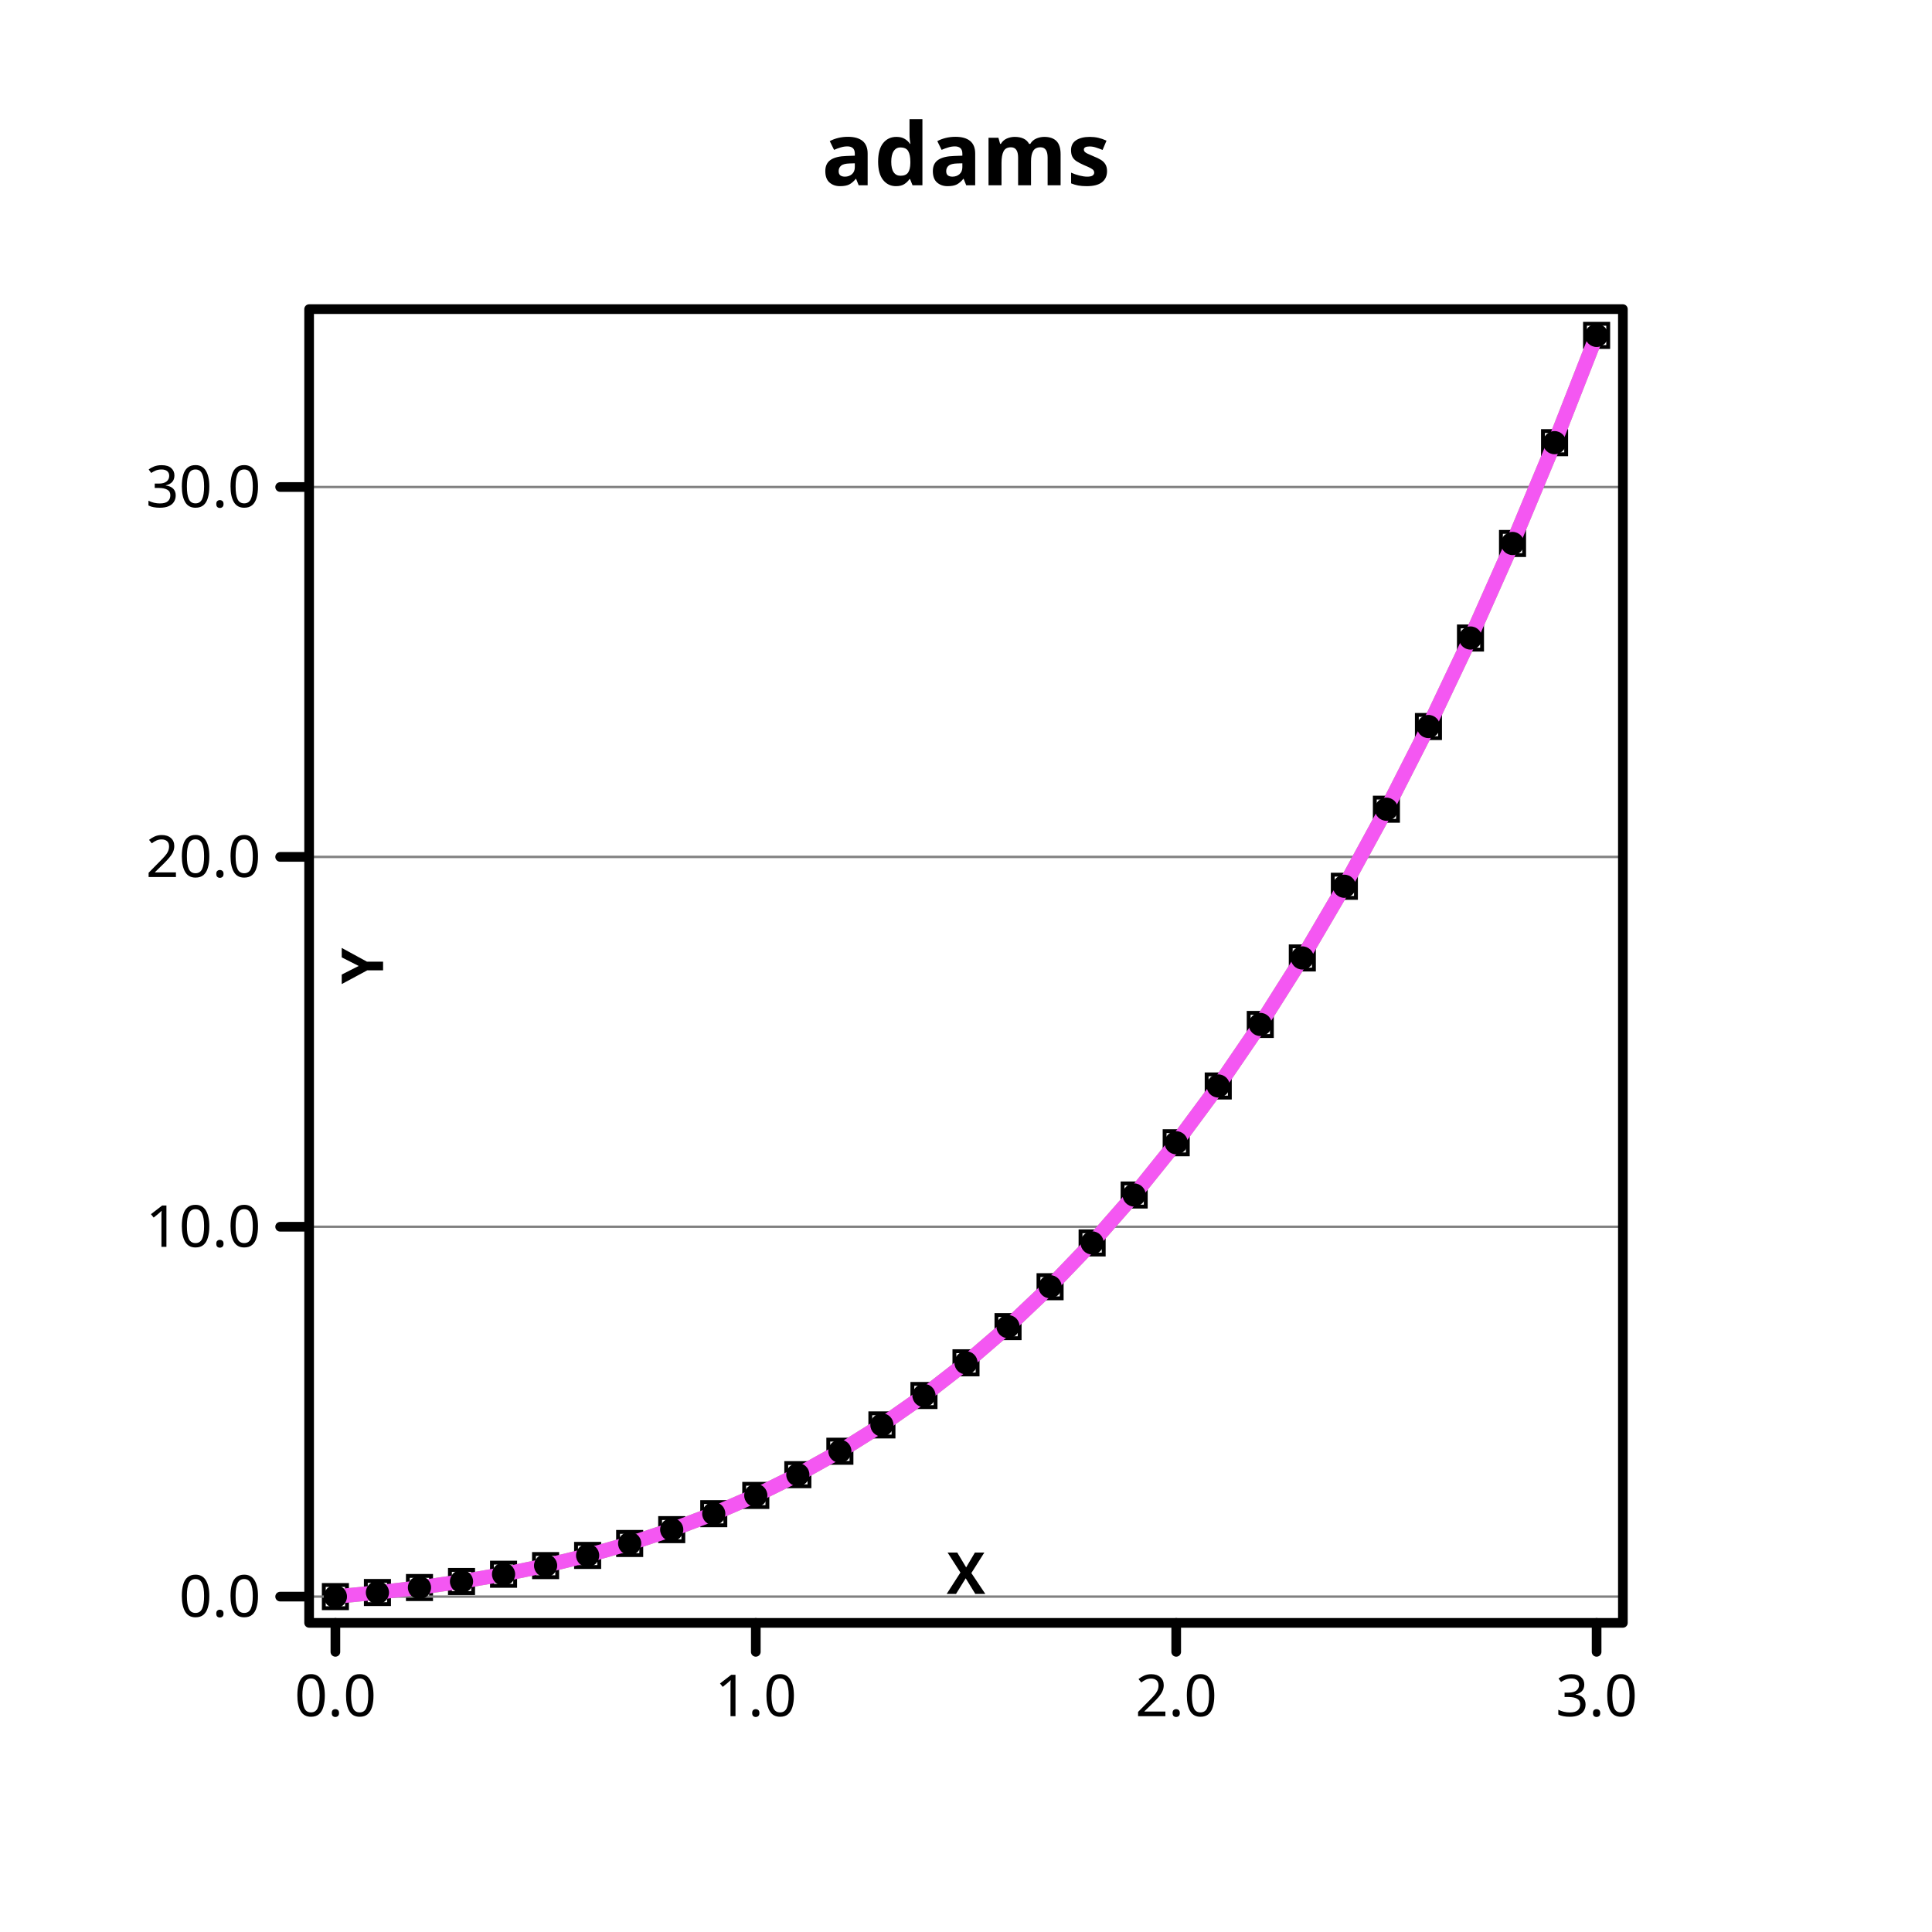
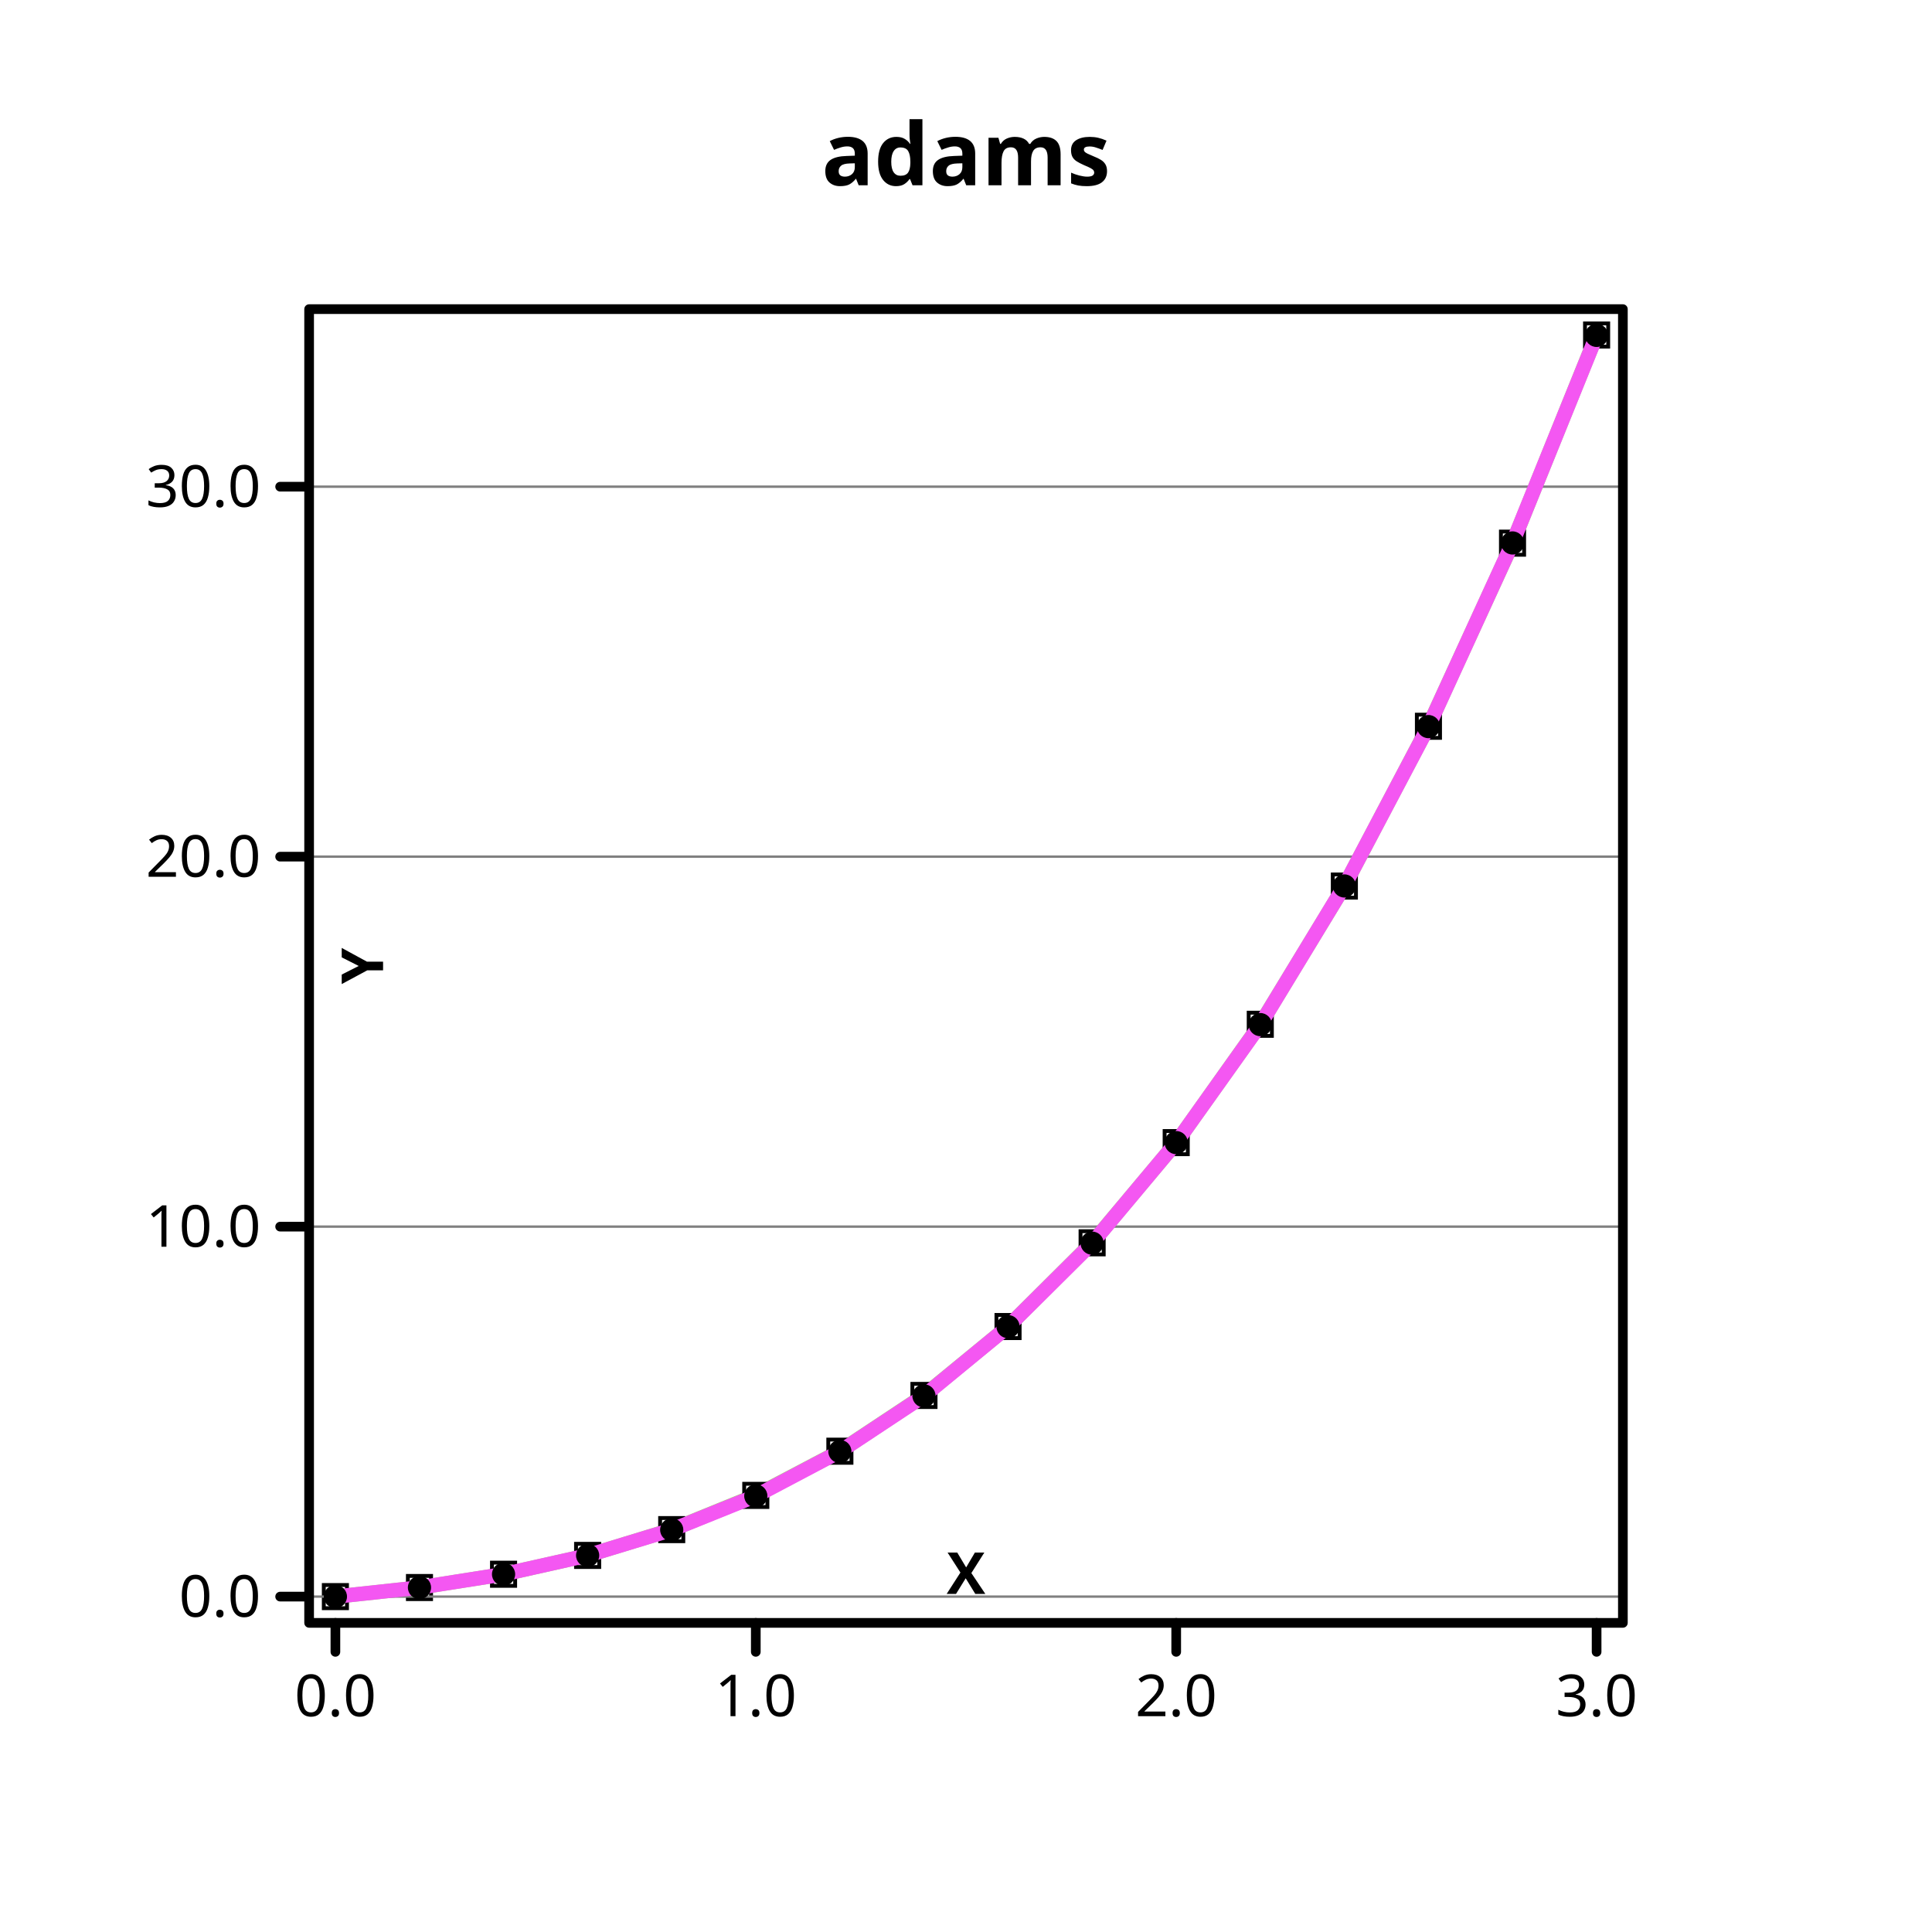
- <svg xmlns="http://www.w3.org/2000/svg" viewbox="0 0 400 400" preserveAspectRatio="xMidYMid meet" width="400" height="400">
+ <svg xmlns="http://www.w3.org/2000/svg" preserveAspectRatio="xMidYMid meet" width="400" height="400" viewbox="0 0 400 400">
  <defs>
-     <marker refX="5" refY="5" markerUnits="userSpaceOnUse" markerWidth="2%" markerHeight="2%" id="circle" viewBox="0 0 10 10 ">
-       <circle cx="5" cy="5" r="3" fill="none" stroke="black" />
+     <marker refY="5" markerUnits="userSpaceOnUse" markerWidth="2%" markerHeight="2%" id="circle" viewBox="0 0 10 10 " refX="5">
+       <circle cy="5" r="3" fill="none" stroke="black" cx="5" />
    </marker>
-     <marker refX="5" refY="5" markerUnits="userSpaceOnUse" markerWidth="2%" markerHeight="2%" id="filled-circle" viewBox="0 0 10 10 ">
-       <circle fill="black" stroke="none" cx="5" cy="5" r="3" />
+     <marker refY="5" markerUnits="userSpaceOnUse" markerWidth="2%" markerHeight="2%" id="filled-circle" viewBox="0 0 10 10 " refX="5">
+       <circle r="3" fill="black" stroke="none" cx="5" cy="5" />
    </marker>
    <marker refX="5" refY="5" markerUnits="userSpaceOnUse" markerWidth="2%" markerHeight="2%" id="square" viewBox="0 0 10 10 ">
-       <rect x="2" y="2" width="6" height="6" fill="none" stroke="black" />
+       <rect height="6" fill="none" stroke="black" x="2" y="2" width="6" />
    </marker>
-     <marker id="filled-square" viewBox="0 0 10 10 " refX="5" refY="5" markerUnits="userSpaceOnUse" markerWidth="2%" markerHeight="2%">
-       <rect width="6" height="6" fill="black" stroke="none" x="2" y="2" />
+     <marker markerUnits="userSpaceOnUse" markerWidth="2%" markerHeight="2%" id="filled-square" viewBox="0 0 10 10 " refX="5" refY="5">
+       <rect height="6" fill="black" stroke="none" x="2" y="2" width="6" />
    </marker>
  </defs>
-   <g transform="translate(64 336 )scale(1 -1 )" stroke-linecap="round" stroke-linejoin="round" stroke-width="3px" marker-start="url(#square)" marker-mid="url(#square)" fill="none" stroke="hsl(90, 47%, 65%)" marker-end="url(#square)">
-     <path vector-effect="non-scaling-stroke" d="M5.440000e+00,5.440000e+00 L1.414400e+01,6.287501e+00 L2.284800e+01,7.319640e+00 L3.155200e+01,8.569164e+00 L4.025600e+01,1.007008e+01 L4.896000e+01,1.185752e+01 L5.766400e+01,1.396765e+01 L6.636800e+01,1.643758e+01 L7.507200e+01,1.930525e+01 L8.377600e+01,2.260935e+01 L9.248000e+01,2.638928e+01 L1.011840e+02,3.068505e+01 L1.098880e+02,3.553724e+01 L1.185920e+02,4.098694e+01 L1.272960e+02,4.707571e+01 L1.360000e+02,5.384552e+01 L1.447040e+02,6.133870e+01 L1.534080e+02,6.959796e+01 L1.621120e+02,7.866630e+01 L1.708160e+02,8.858699e+01 L1.795200e+02,9.940356e+01 L1.882240e+02,1.111598e+02 L1.969280e+02,1.238996e+02 L2.056320e+02,1.376673e+02 L2.143360e+02,1.525070e+02 L2.230400e+02,1.684634e+02 L2.317440e+02,1.855810e+02 L2.404480e+02,2.039045e+02 L2.491520e+02,2.234788e+02 L2.578560e+02,2.443490e+02 L2.665600e+02,2.665600e+02 " />
+   <g marker-end="url(#square)" transform="translate(64 336 )scale(1 -1 )" stroke-width="3px" stroke-linejoin="round" stroke="hsl(90, 47%, 65%)" stroke-linecap="round" fill="none" marker-start="url(#square)" marker-mid="url(#square)">
+     <path d="M5.440000e+00,5.440000e+00 L2.284800e+01,7.320205e+00 L4.025600e+01,1.007147e+01 L5.766400e+01,1.397022e+01 L7.507200e+01,1.930942e+01 L9.248000e+01,2.639558e+01 L1.098880e+02,3.554630e+01 L1.272960e+02,4.708824e+01 L1.447040e+02,6.135553e+01 L1.621120e+02,7.868834e+01 L1.795200e+02,9.943185e+01 L1.969280e+02,1.239353e+02 L2.143360e+02,1.525513e+02 L2.317440e+02,1.856352e+02 L2.491520e+02,2.235445e+02 L2.665600e+02,2.666386e+02 " vector-effect="non-scaling-stroke" />
  </g>
-   <g transform="translate(64 336 )scale(1 -1 )" fill="none" stroke="black" stroke-width="2px" stroke-linecap="round" stroke-linejoin="round">
+   <g stroke-width="2px" transform="translate(64 336 )scale(1 -1 )" fill="none" stroke="black" stroke-linecap="round" stroke-linejoin="round">
    <path vector-effect="non-scaling-stroke" d="M5.440000e+00,0 L5.440000e+00,-6 M9.248000e+01,0 L9.248000e+01,-6 M1.795200e+02,0 L1.795200e+02,-6 M2.665600e+02,0 L2.665600e+02,-6 " />
  </g>
-   <g font-style="normal" dominant-baseline="hanging" stroke-linecap="round" stroke="black" font-weight="normal" text-anchor="middle" stroke-linejoin="round" font-size="12px" fill="black" stroke-width="2px" transform="translate(64 336 )scale(1 1 )" font-family="sans-serif">
-     <text x="5.440000e+00" y="10" dominant-baseline="hanging" stroke="none" vector-effect="non-scaling-stroke">0.0</text>
-     <text x="9.248000e+01" y="10" dominant-baseline="hanging" stroke="none" vector-effect="non-scaling-stroke">1.0</text>
+   <g font-family="sans-serif" font-style="normal" dominant-baseline="hanging" transform="translate(64 336 )scale(1 1 )" text-anchor="middle" fill="black" stroke="black" stroke-linecap="round" stroke-linejoin="round" font-weight="normal" stroke-width="2px" font-size="12px">
+     <text vector-effect="non-scaling-stroke" x="5.440000e+00" y="10" dominant-baseline="hanging" stroke="none">0.0</text>
+     <text stroke="none" vector-effect="non-scaling-stroke" x="9.248000e+01" y="10" dominant-baseline="hanging">1.0</text>
    <text x="1.795200e+02" y="10" dominant-baseline="hanging" stroke="none" vector-effect="non-scaling-stroke">2.0</text>
    <text dominant-baseline="hanging" stroke="none" vector-effect="non-scaling-stroke" x="2.665600e+02" y="10">3.0</text>
  </g>
-   <g transform="translate(64 336 )scale(1 1 )rotate(0 0 0 )" font-style="normal" stroke-width="2px" font-weight="bold" stroke="black" text-anchor="middle" dominant-baseline="baseline" stroke-linecap="round" stroke-linejoin="round" font-family="sans-serif" font-size="12px" fill="black">
-     <text x="136" y="-6" dominant-baseline="baseline" stroke="none" vector-effect="non-scaling-stroke">X</text>
+   <g font-weight="bold" fill="black" stroke-linejoin="round" transform="translate(64 336 )scale(1 1 )rotate(0 0 0 )" font-size="12px" font-family="sans-serif" font-style="normal" dominant-baseline="baseline" stroke="black" stroke-linecap="round" stroke-width="2px" text-anchor="middle">
+     <text y="-6" dominant-baseline="baseline" stroke="none" vector-effect="non-scaling-stroke" x="136">X</text>
  </g>
-   <g font-style="normal" stroke-linecap="round" transform="translate(64 336 )scale(1 -1 )" stroke-width="2px" font-family="sans-serif" font-size="12px" font-weight="bold" text-anchor="middle" fill="black" stroke="black" dominant-baseline="baseline" stroke-linejoin="round">
-     <path d="M0,5.440000e+00 L-6,5.440000e+00 M0,8.201574e+01 L-6,8.201574e+01 M0,1.585915e+02 L-6,1.585915e+02 M0,2.351672e+02 L-6,2.351672e+02 " vector-effect="non-scaling-stroke" />
+   <g stroke-linecap="round" font-weight="bold" dominant-baseline="baseline" font-size="12px" transform="translate(64 336 )scale(1 -1 )" text-anchor="middle" stroke-width="2px" stroke-linejoin="round" font-family="sans-serif" font-style="normal" fill="black" stroke="black">
+     <path d="M0,5.440000e+00 L-6,5.440000e+00 M0,8.203878e+01 L-6,8.203878e+01 M0,1.586376e+02 L-6,1.586376e+02 M0,2.352364e+02 L-6,2.352364e+02 " vector-effect="non-scaling-stroke" />
  </g>
-   <g fill="black" stroke="black" font-size="12px" stroke-linejoin="round" transform="translate(64 336 )scale(1 1 )" font-family="sans-serif" text-anchor="end" font-style="normal" dominant-baseline="middle" stroke-linecap="round" stroke-width="2px" font-weight="normal">
-     <text vector-effect="non-scaling-stroke" x="-10" y="-5.440000e+00" dominant-baseline="middle" stroke="none">0.0</text>
-     <text dominant-baseline="middle" stroke="none" vector-effect="non-scaling-stroke" x="-10" y="-8.201574e+01">10.0</text>
-     <text x="-10" y="-1.585915e+02" dominant-baseline="middle" stroke="none" vector-effect="non-scaling-stroke">20.0</text>
-     <text x="-10" y="-2.351672e+02" dominant-baseline="middle" stroke="none" vector-effect="non-scaling-stroke">30.0</text>
+   <g stroke-linecap="round" font-style="normal" font-size="12px" text-anchor="end" font-weight="normal" fill="black" stroke="black" stroke-width="2px" transform="translate(64 336 )scale(1 1 )" dominant-baseline="middle" stroke-linejoin="round" font-family="sans-serif">
+     <text stroke="none" vector-effect="non-scaling-stroke" x="-10" y="-5.440000e+00" dominant-baseline="middle">0.0</text>
+     <text stroke="none" vector-effect="non-scaling-stroke" x="-10" y="-8.203878e+01" dominant-baseline="middle">10.0</text>
+     <text y="-1.586376e+02" dominant-baseline="middle" stroke="none" vector-effect="non-scaling-stroke" x="-10">20.0</text>
+     <text x="-10" y="-2.352364e+02" dominant-baseline="middle" stroke="none" vector-effect="non-scaling-stroke">30.0</text>
  </g>
-   <g text-anchor="middle" fill="black" stroke-width="2px" font-weight="bold" stroke-linejoin="round" font-family="sans-serif" stroke="black" font-size="12px" font-style="normal" dominant-baseline="hanging" stroke-linecap="round" transform="translate(64 336 )scale(1 1 )rotate(-90 0 0 )">
-     <text stroke="none" vector-effect="non-scaling-stroke" x="136" y="6" dominant-baseline="hanging">Y</text>
+   <g stroke-width="2px" font-size="12px" font-weight="bold" stroke="black" stroke-linejoin="round" fill="black" stroke-linecap="round" transform="translate(64 336 )scale(1 1 )rotate(-90 0 0 )" text-anchor="middle" font-family="sans-serif" font-style="normal" dominant-baseline="hanging">
+     <text vector-effect="non-scaling-stroke" x="136" y="6" dominant-baseline="hanging" stroke="none">Y</text>
  </g>
-   <g stroke-width="0.5px" text-anchor="middle" dominant-baseline="hanging" stroke-linecap="round" transform="translate(64 336 )scale(1 -1 )" font-family="sans-serif" font-style="normal" fill="black" font-weight="bold" stroke-linejoin="round" font-size="12px" stroke="gray">
-     <path vector-effect="non-scaling-stroke" d="M0,5.440000e+00 L272,5.440000e+00 M0,8.201574e+01 L272,8.201574e+01 M0,1.585915e+02 L272,1.585915e+02 M0,2.351672e+02 L272,2.351672e+02 " />
+   <g stroke-width="0.5px" font-size="12px" text-anchor="middle" font-style="normal" stroke-linecap="round" stroke-linejoin="round" font-family="sans-serif" transform="translate(64 336 )scale(1 -1 )" font-weight="bold" dominant-baseline="hanging" fill="black" stroke="gray">
+     <path d="M0,5.440000e+00 L272,5.440000e+00 M0,8.203878e+01 L272,8.203878e+01 M0,1.586376e+02 L272,1.586376e+02 M0,2.352364e+02 L272,2.352364e+02 " vector-effect="non-scaling-stroke" />
  </g>
-   <g stroke-linecap="round" stroke="hsl(301, 88%, 65%)" font-style="normal" marker-end="url(#filled-circle)" marker-mid="url(#filled-circle)" stroke-linejoin="round" font-family="sans-serif" dominant-baseline="hanging" stroke-width="3px" font-weight="bold" text-anchor="middle" transform="translate(64 336 )scale(1 -1 )" fill="none" font-size="12px" marker-start="url(#filled-circle)">
-     <path vector-effect="non-scaling-stroke" d="M5.440000e+00,5.440000e+00 L1.414400e+01,6.287504e+00 L2.284800e+01,7.319645e+00 L3.155200e+01,8.569173e+00 L4.025600e+01,1.007007e+01 L4.896000e+01,1.185747e+01 L5.766400e+01,1.396762e+01 L6.636800e+01,1.643754e+01 L7.507200e+01,1.930521e+01 L8.377600e+01,2.260930e+01 L9.248000e+01,2.638923e+01 L1.011840e+02,3.068500e+01 L1.098880e+02,3.553720e+01 L1.185920e+02,4.098690e+01 L1.272960e+02,4.707567e+01 L1.360000e+02,5.384548e+01 L1.447040e+02,6.133867e+01 L1.534080e+02,6.959793e+01 L1.621120e+02,7.866626e+01 L1.708160e+02,8.858695e+01 L1.795200e+02,9.940353e+01 L1.882240e+02,1.111598e+02 L1.969280e+02,1.238996e+02 L2.056320e+02,1.376673e+02 L2.143360e+02,1.525070e+02 L2.230400e+02,1.684634e+02 L2.317440e+02,1.855809e+02 L2.404480e+02,2.039045e+02 L2.491520e+02,2.234788e+02 L2.578560e+02,2.443490e+02 L2.665600e+02,2.665600e+02 " />
+   <g text-anchor="middle" font-weight="bold" stroke="hsl(301, 88%, 65%)" marker-start="url(#filled-circle)" dominant-baseline="hanging" fill="none" font-size="12px" marker-mid="url(#filled-circle)" stroke-linejoin="round" font-style="normal" font-family="sans-serif" stroke-width="3px" stroke-linecap="round" marker-end="url(#filled-circle)" transform="translate(64 336 )scale(1 -1 )">
+     <path vector-effect="non-scaling-stroke" d="M5.440000e+00,5.440000e+00 L2.284800e+01,7.320301e+00 L4.025600e+01,1.007167e+01 L5.766400e+01,1.397052e+01 L7.507200e+01,1.926642e+01 L9.248000e+01,2.628429e+01 L1.098880e+02,3.548392e+01 L1.272960e+02,4.699874e+01 L1.447040e+02,6.133247e+01 L1.621120e+02,7.861538e+01 L1.795200e+02,9.943227e+01 L1.969280e+02,1.238663e+02 L2.143360e+02,1.525727e+02 L2.317440e+02,1.855645e+02 L2.491520e+02,2.235864e+02 L2.665600e+02,2.665600e+02 " />
  </g>
-   <g font-family="sans-serif" dominant-baseline="hanging" fill="none" font-style="normal" stroke-linecap="round" font-size="12px" stroke="black" stroke-width="2px" font-weight="bold" text-anchor="middle" stroke-linejoin="round">
-     <rect width="272" height="272" vector-effect="non-scaling-stroke" x="64" y="64" />
-     <g dominant-baseline="middle" fill="black" font-size="18px">
+   <g font-family="sans-serif" stroke-linejoin="round" text-anchor="middle" font-size="12px" stroke="black" stroke-linecap="round" font-style="normal" dominant-baseline="hanging" fill="none" stroke-width="2px" font-weight="bold">
+     <rect y="64" width="272" height="272" vector-effect="non-scaling-stroke" x="64" />
+     <g dominant-baseline="middle" font-size="18px" fill="black">
      <text stroke="none" vector-effect="non-scaling-stroke" x="200" y="32" dominant-baseline="middle">adams</text>
    </g>
  </g>
</svg>
